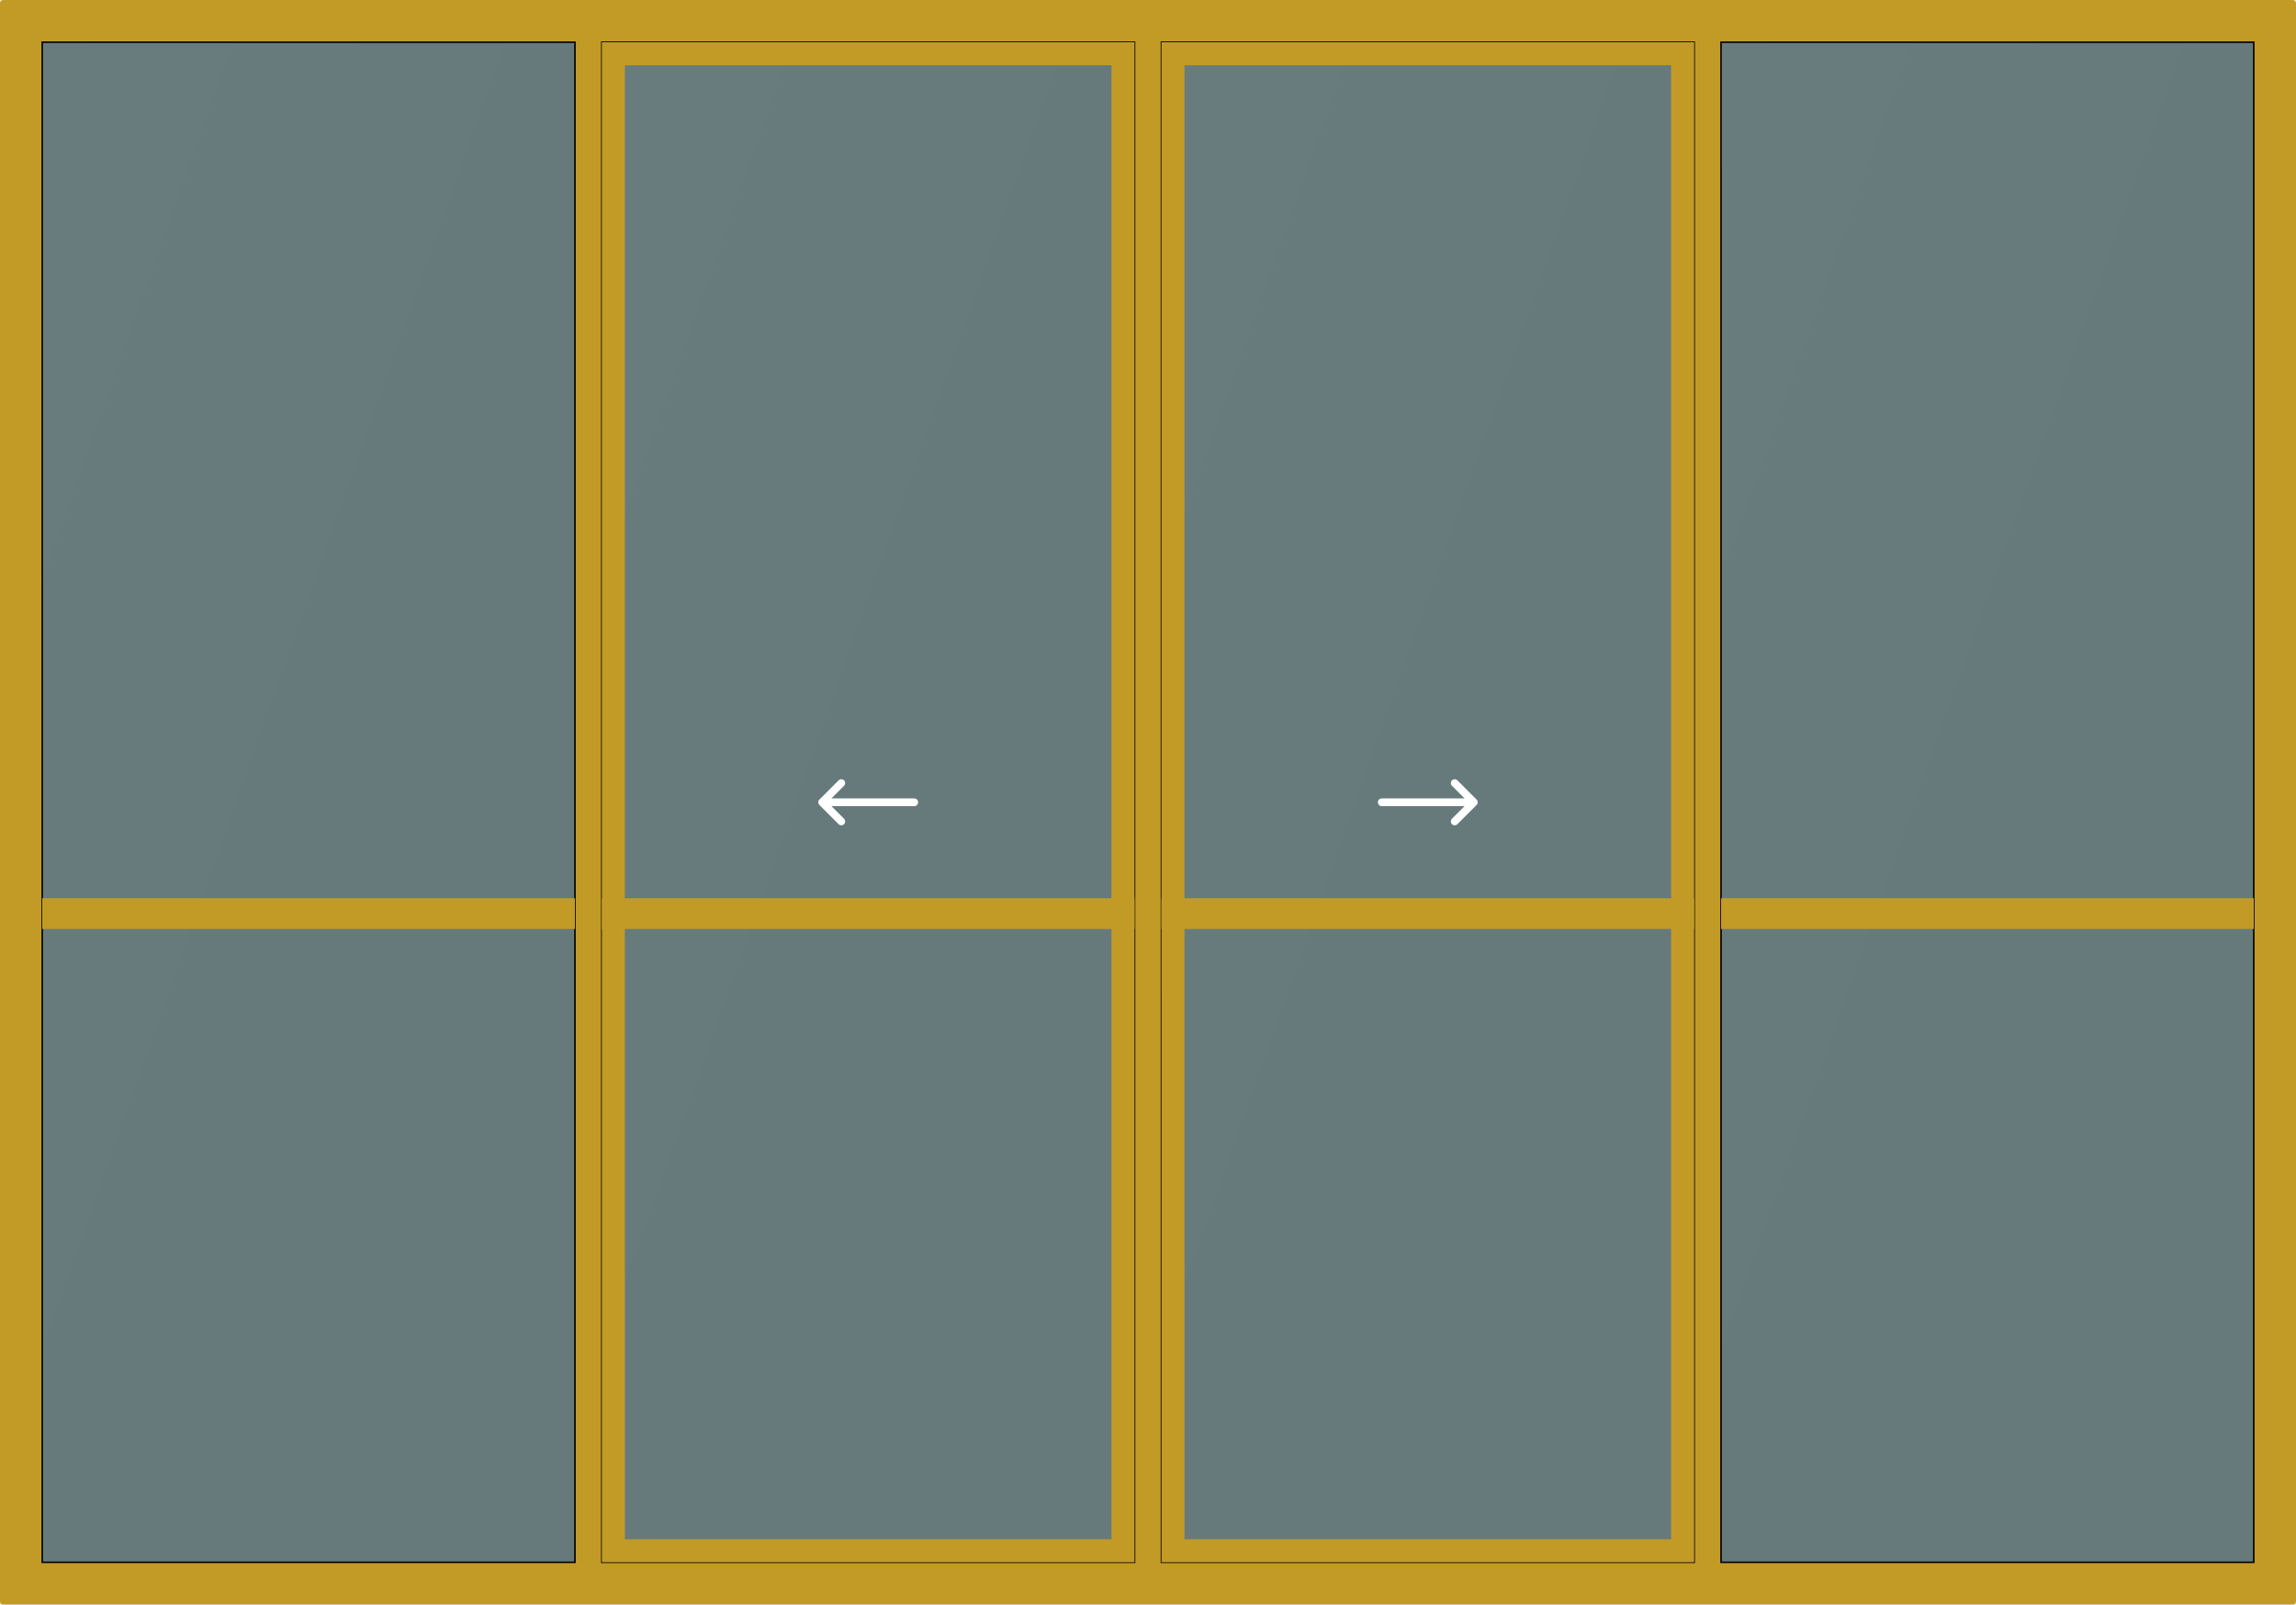
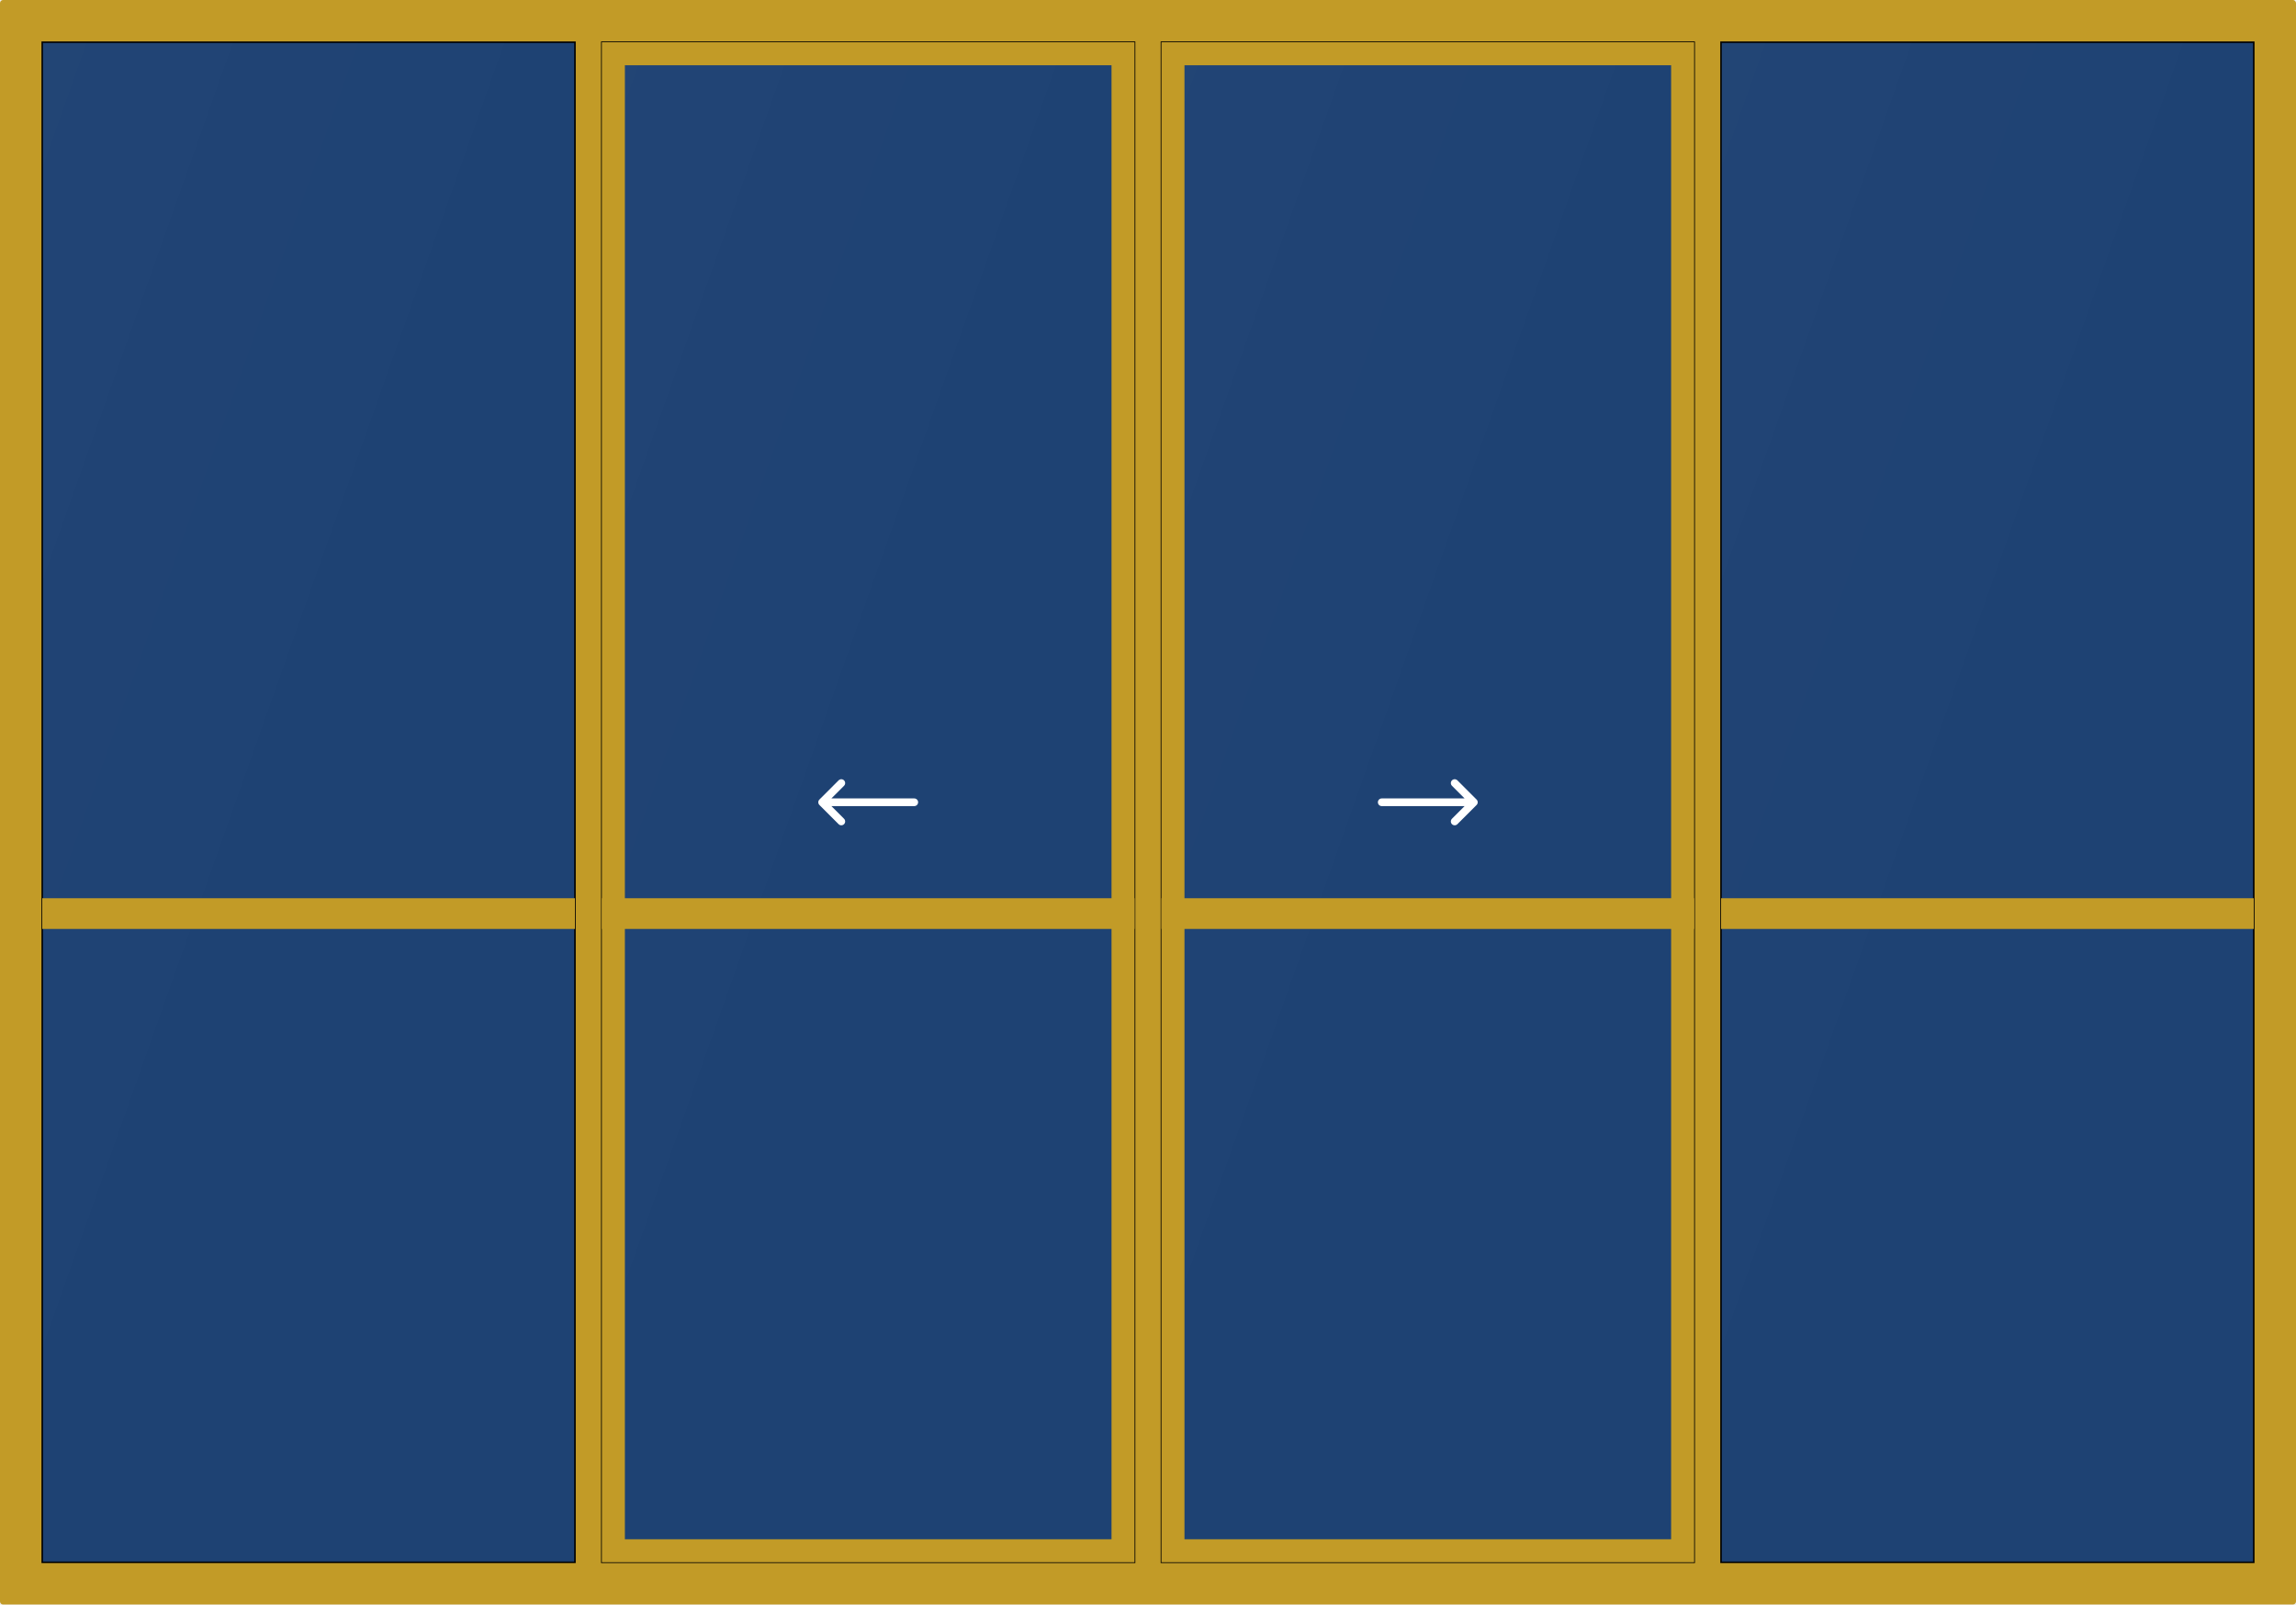
<svg xmlns="http://www.w3.org/2000/svg" viewBox="0 0 2990 2090" width="100%" height="100%">
  <style>
        .frame-bg { fill: #c29b27; }
-         .glass-fixed { fill: rgba(40, 100, 180, 0.6); stroke: #000; stroke-width: 2; }
-         .glass-sash { fill: rgba(40, 100, 180, 0.6); stroke: #000; stroke-width: 2; }
+         .glass-fixed { fill: #1e4273; stroke: #000; stroke-width: 2; }
+         .glass-sash { fill: #1e4273; stroke: #000; stroke-width: 2; }
        .glass-highlight { fill: url(#glow); opacity: 0.15; }
        .sash { fill: none; stroke: #c29b27; stroke-width: 24; }
        .sash-door { fill: none; stroke: #c29b27; stroke-width: 30; }
        .opening { fill: none; stroke: #FFFFFF; stroke-width: 8; stroke-dasharray: 14,14; stroke-linecap: round; stroke-linejoin: round; }
        .slide-arrow { fill: none; stroke: #FFFFFF; stroke-width: 10; stroke-linecap: round; stroke-linejoin: round; }
      </style>
  <defs>
    <linearGradient id="glow" x1="0%" y1="0%" x2="100%" y2="100%">
      <stop offset="0%" stop-color="#fff" stop-opacity="0.1" />
      <stop offset="50%" stop-color="#fff" stop-opacity="0" />
    </linearGradient>
  </defs>
  <rect class="frame-bg" x="0" y="0" width="2990" height="2090" rx="4" />
  <rect class="glass-fixed" x="55" y="55" width="693.75" height="1980" />
  <polygon class="glass-highlight" points="55,55 748.75,55 55,2035" />
  <rect class="frame-bg" x="55" y="1170" width="693.75" height="40" />
  <rect class="glass-sash" x="783.75" y="55" width="693.75" height="1980" />
  <polygon class="glass-highlight" points="783.75,55 1477.5,55 783.75,2035" />
  <rect class="frame-bg" x="783.75" y="1170" width="693.75" height="40" />
  <rect class="sash-door" x="798.75" y="70" width="663.75" height="1950" />
  <path class="slide-arrow" d="M1190.625,1045 L1070.625,1045 M1095.625,1020 L1070.625,1045 L1095.625,1070" />
  <rect class="glass-sash" x="1512.5" y="55" width="693.75" height="1980" />
  <polygon class="glass-highlight" points="1512.5,55 2206.25,55 1512.5,2035" />
  <rect class="frame-bg" x="1512.5" y="1170" width="693.75" height="40" />
  <rect class="sash-door" x="1527.5" y="70" width="663.75" height="1950" />
  <path class="slide-arrow" d="M1799.375,1045 L1919.375,1045 M1894.375,1020 L1919.375,1045 L1894.375,1070" />
  <rect class="glass-fixed" x="2241.25" y="55" width="693.75" height="1980" />
  <polygon class="glass-highlight" points="2241.25,55 2935,55 2241.25,2035" />
  <rect class="frame-bg" x="2241.25" y="1170" width="693.75" height="40" />
</svg>
